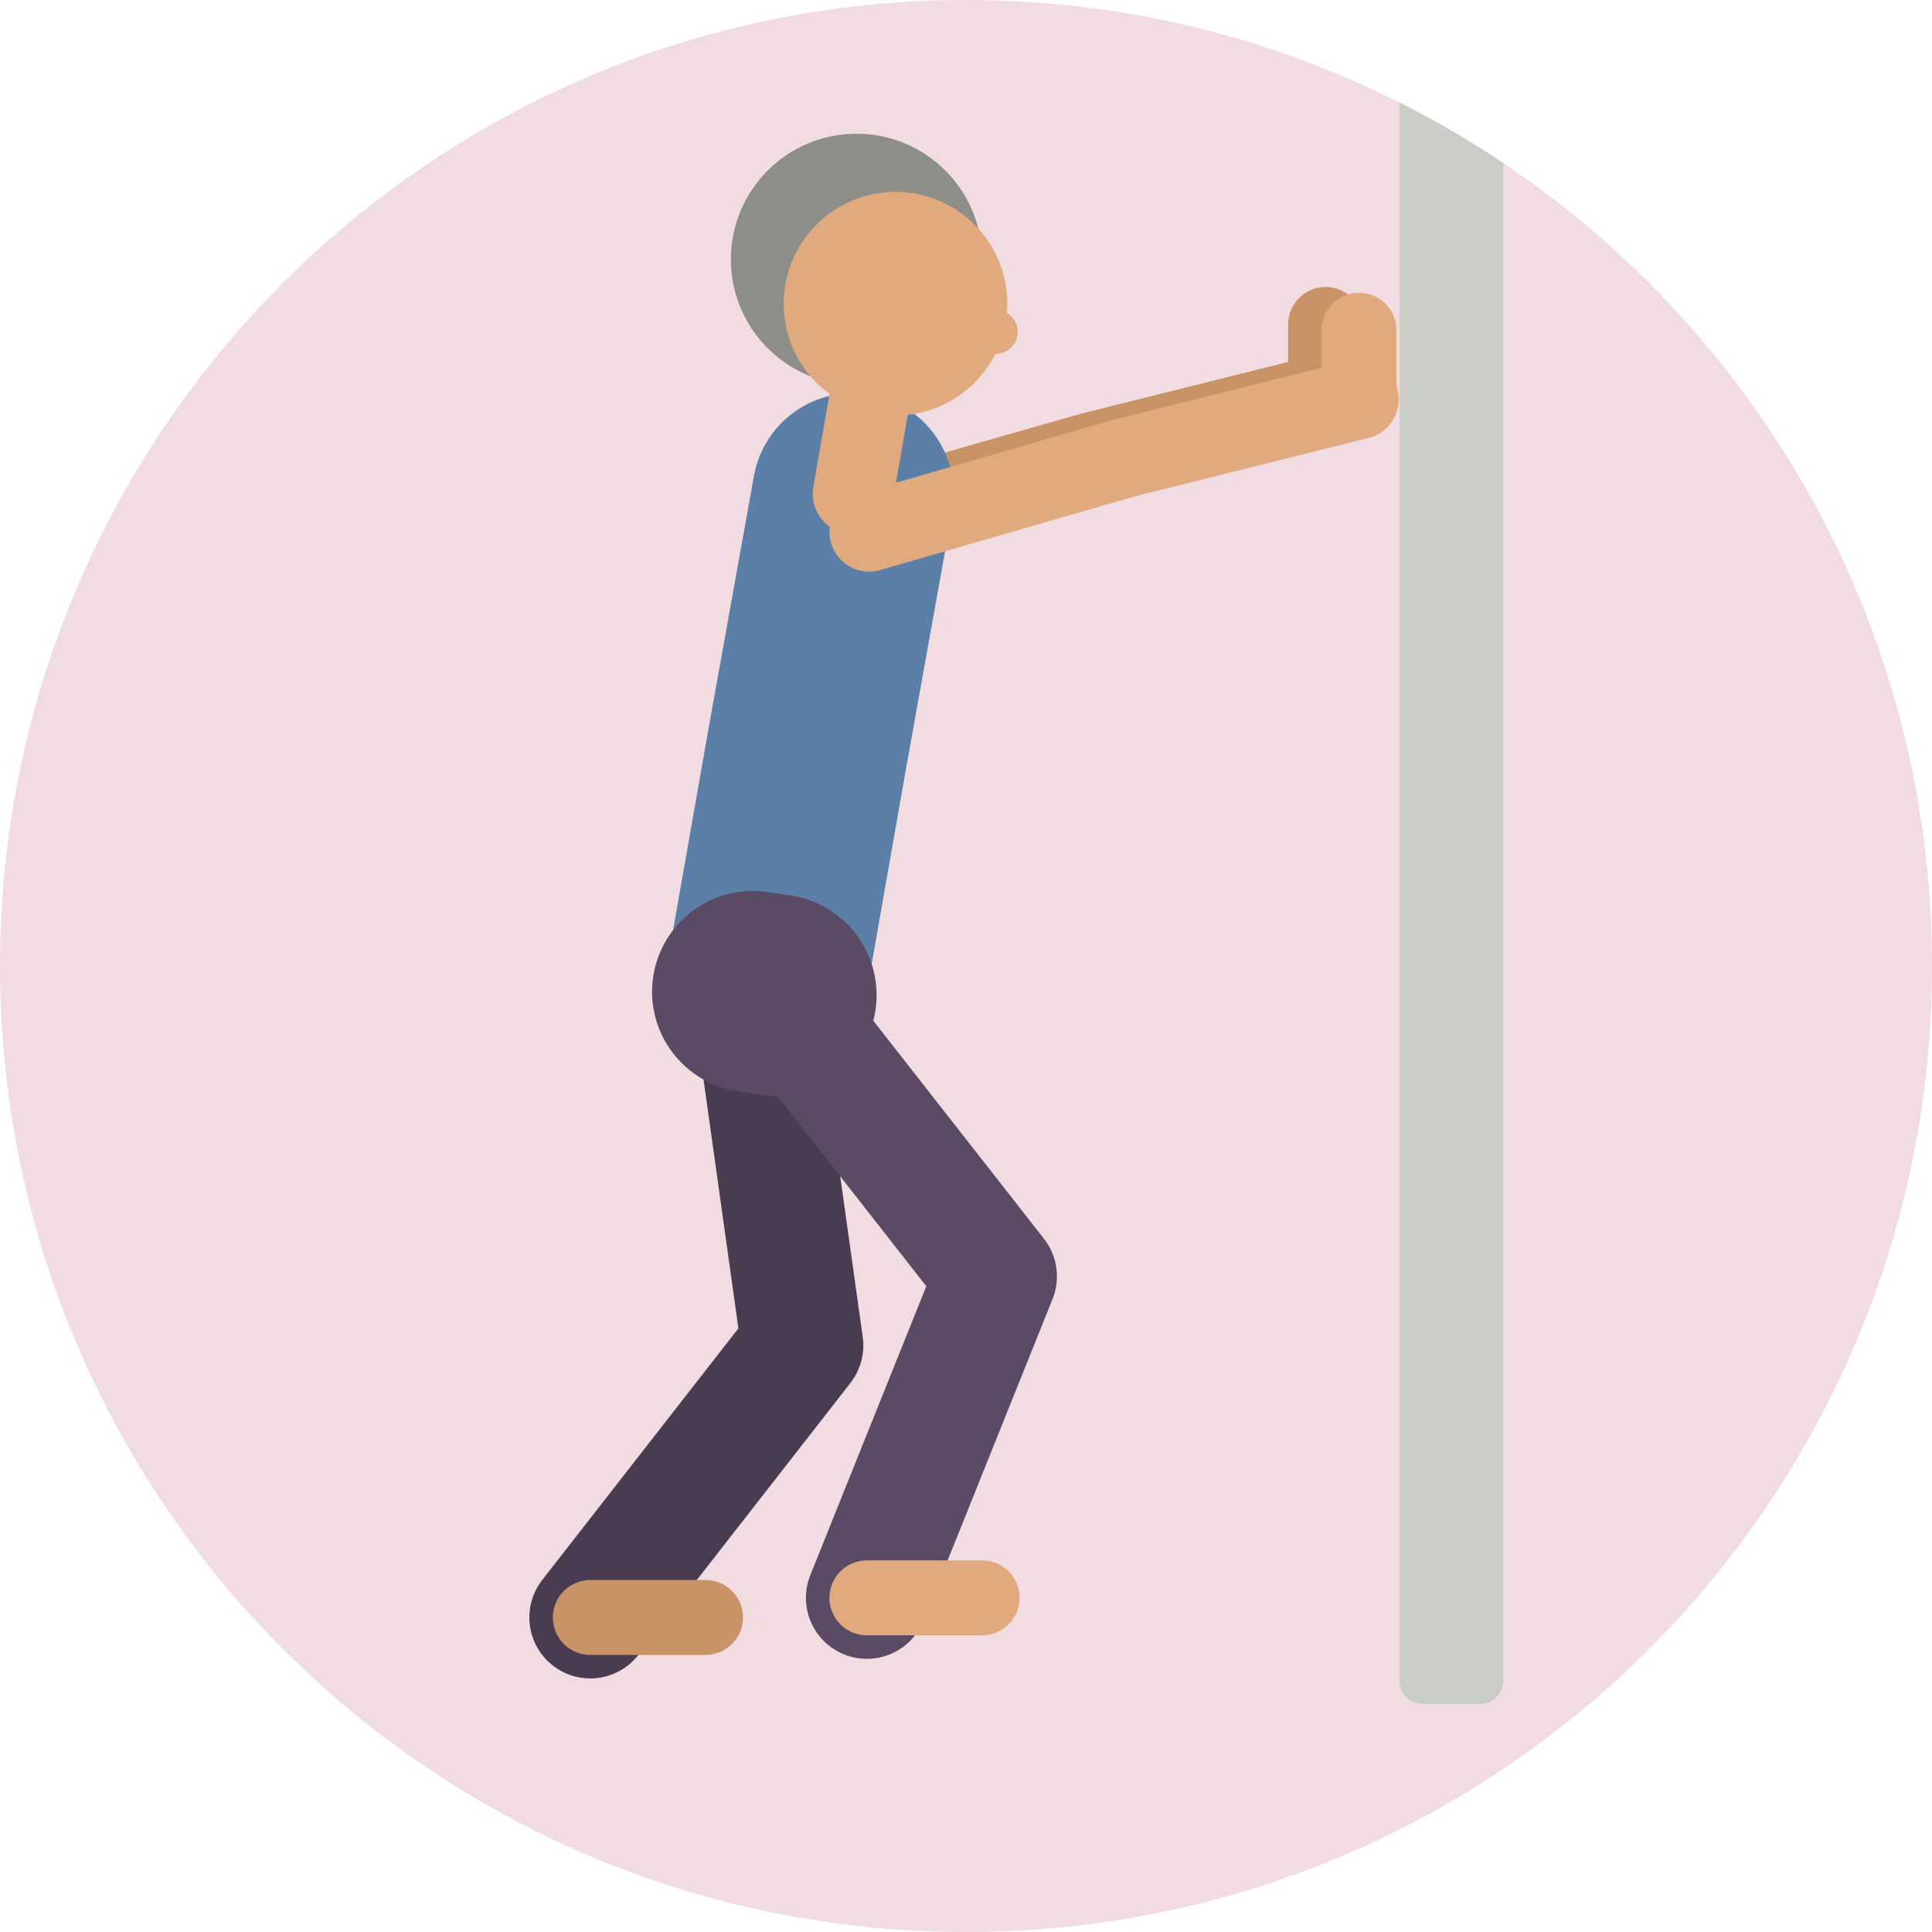
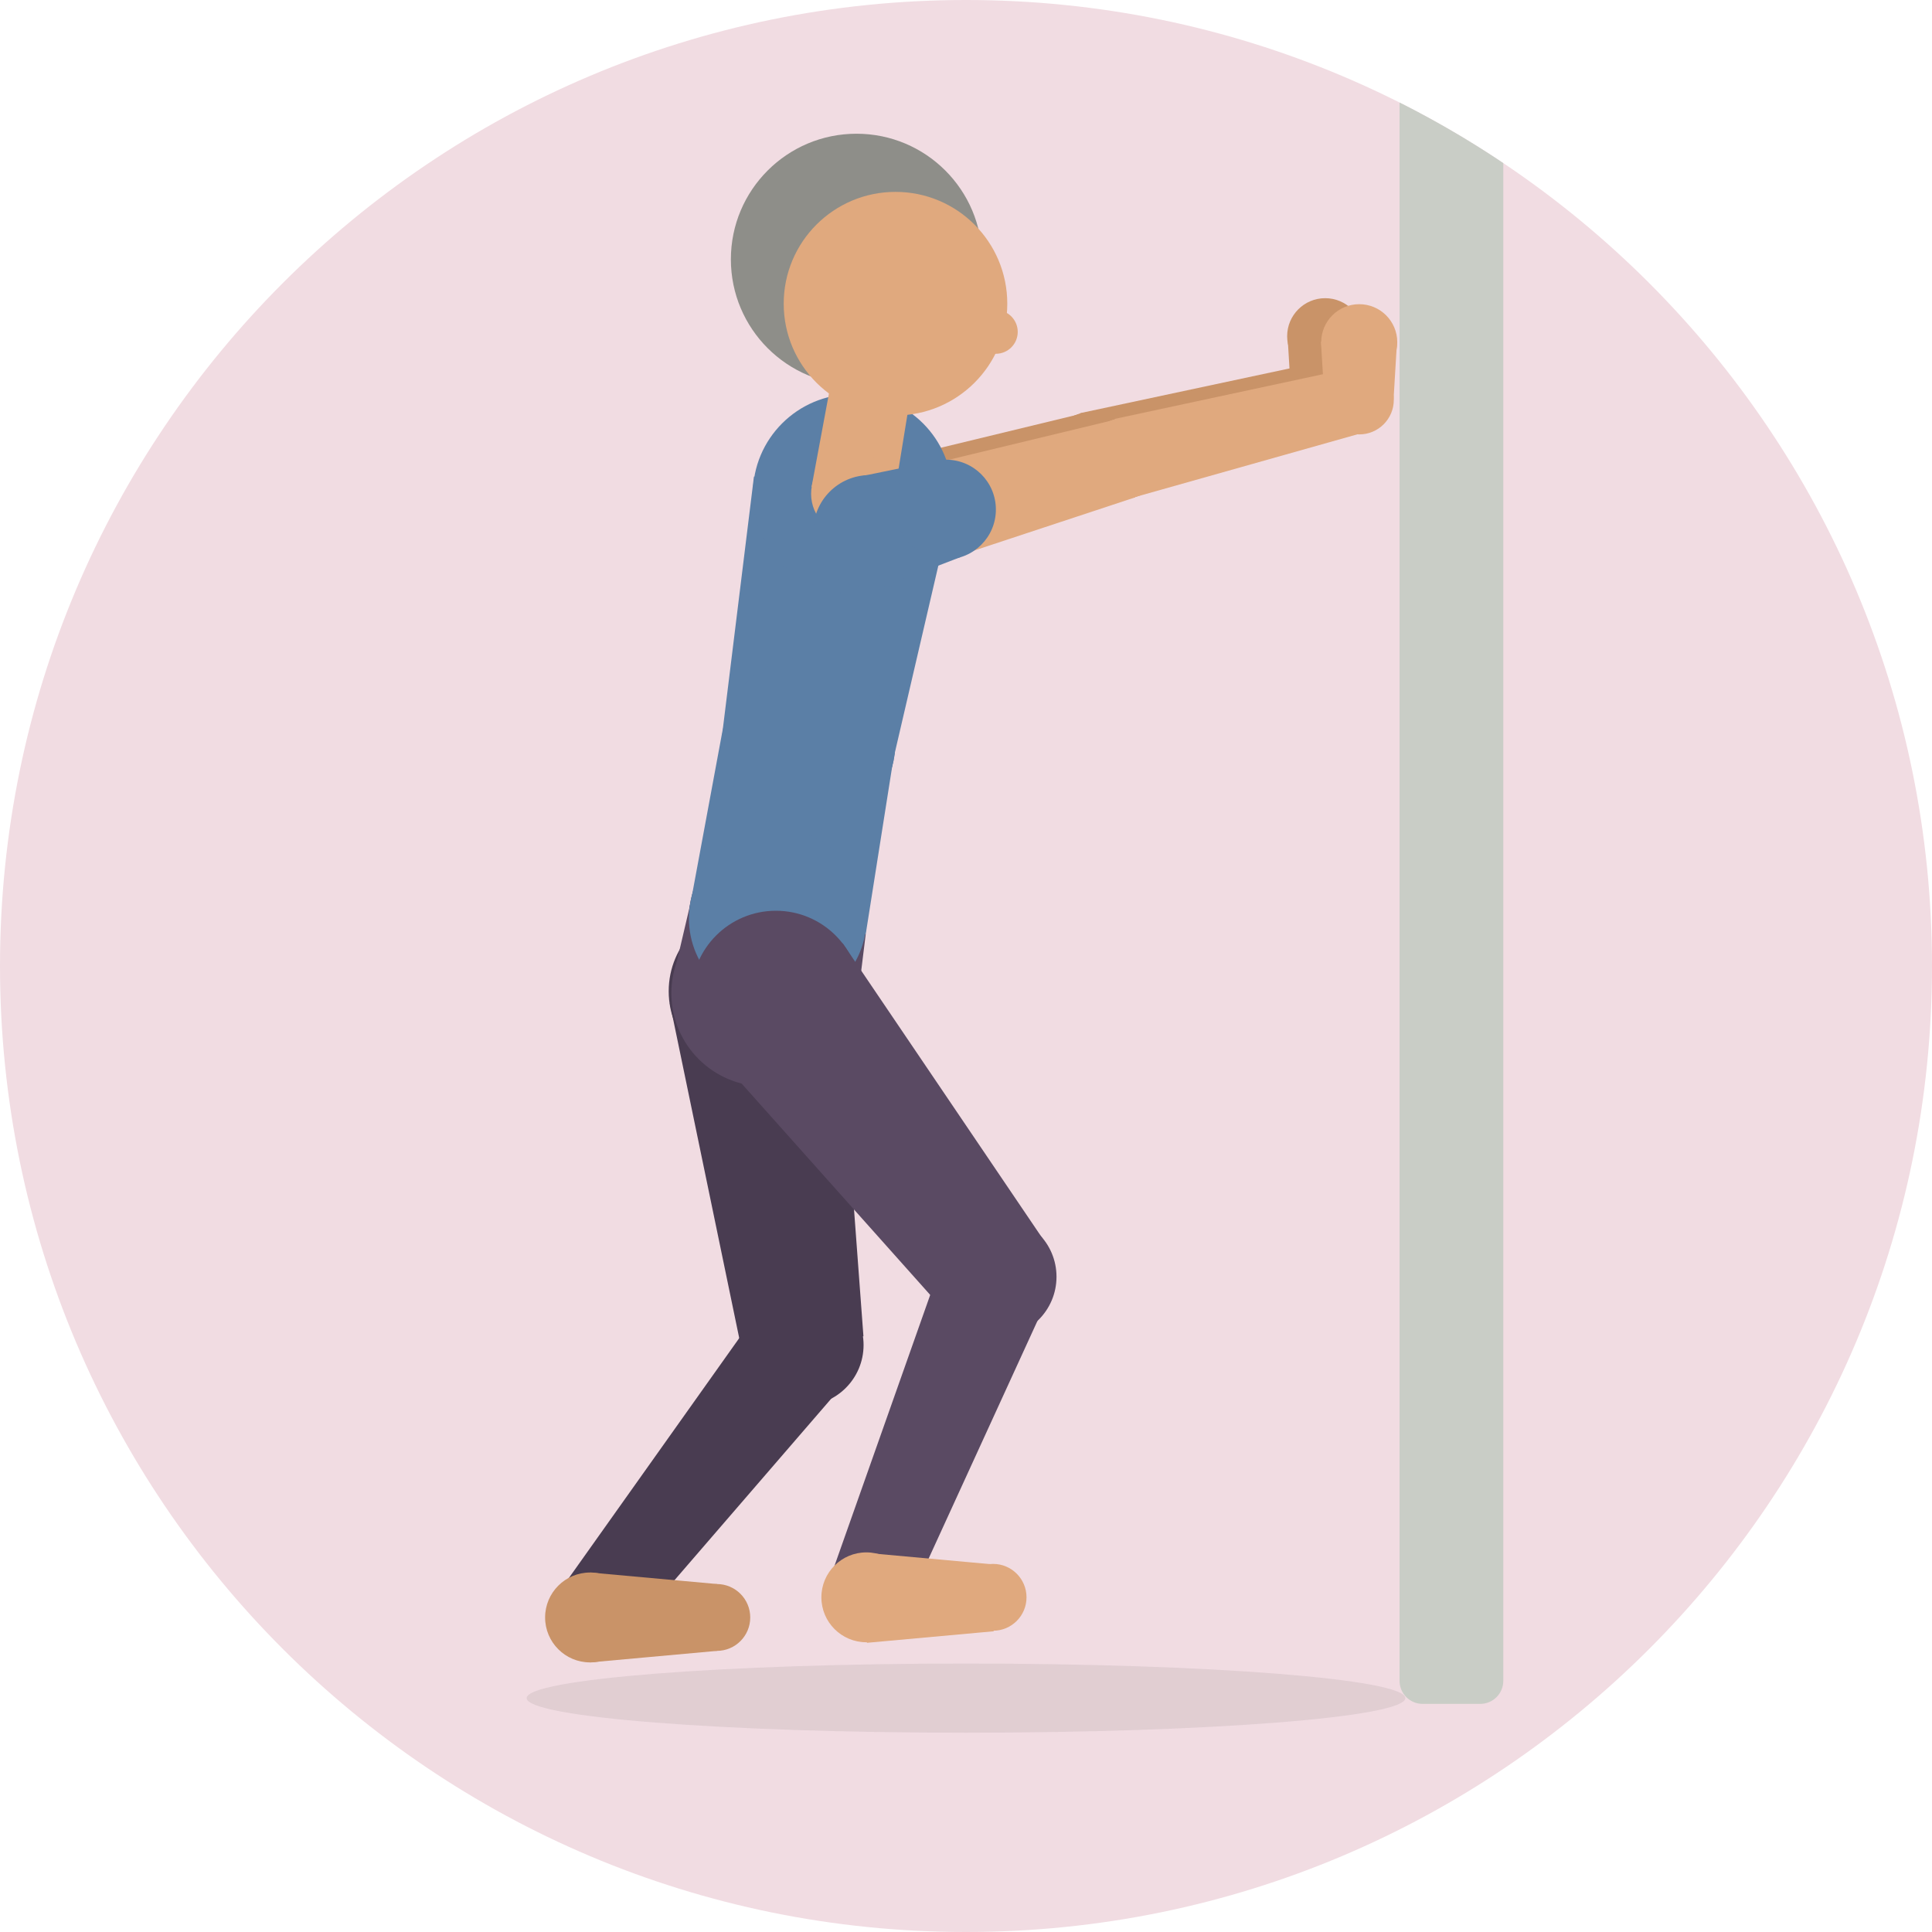
<svg xmlns="http://www.w3.org/2000/svg" viewBox="0 0 200 200" width="400" height="400" role="img" aria-label="Figure in profile with hands on a wall and both knees bent, back heel down.">
  <circle cx="100" cy="100" r="100" fill="#F1DCE2" />
  <clipPath id="cx3csve">
    <circle cx="100" cy="100" r="100" />
  </clipPath>
  <g clip-path="url(#cx3csve)">
    <g transform="translate(100.0 174.0) scale(1.193)">
+       <ellipse cx="0" cy="1.5" rx="38.122" ry="3" fill="#20211F" opacity="0.08" />
      <rect x="37.622" y="-176" width="9" height="178" rx="2" fill="#C9CDC6" />
-       <g stroke-linecap="round" stroke-linejoin="round" fill="none">
-         <path d="M-11.3 -100.3 L10.8 -106.6 L31.2 -111.7" stroke="#C99368" stroke-width="6.9" />
-         <path d="M31.2 -111.7 L31.2 -117.7" stroke="#C99368" stroke-width="6.5" />
-       </g>
-       <g stroke-linecap="round" stroke-linejoin="round" fill="none">
-         <path d="M-18.5 -59.8 L-14.2 -29.1 L-32.6 -5.5" stroke="#493C51" stroke-width="10.58" />
-         <path d="M-32.6 -5.5 L-22.6 -5.5" stroke="#C99368" stroke-width="6.5" />
-       </g>
-       <g stroke-linecap="round" stroke-linejoin="round" fill="none">
-         <path d="M-17.5 -59.7 L-13.7 -81.3 L-9.8 -103.0" stroke="#5B7FA6" stroke-width="17.48" />
-         <path d="M-18.5 -59.8 L-16.5 -59.5" stroke="#5A4A63" stroke-width="17.48" />
+       <g>
+         <g fill="#C99368">
+           <path d="M-10.1 -96.0 L11.7 -103.3 L9.8 -109.9 L-12.5 -104.5Z" />
+           <circle cx="-11.318" cy="-100.257" r="4.418" />
+           <circle cx="10.791" cy="-106.597" r="3.478" />
+         </g>
+         <g fill="#4C6D91">
+           <path d="M-10.0 -95.6 L-3.5 -98.0 L-5.9 -106.3 L-12.7 -105.0Z" />
+           <circle cx="-11.318" cy="-100.257" r="4.888" />
+           <circle cx="-4.685" cy="-102.159" r="4.324" />
+         </g>
+         <g fill="#C99368">
+           <path d="M11.6 -103.2 L31.8 -109.0 L30.5 -114.4 L9.9 -110.0Z" />
+           <circle cx="10.791" cy="-106.597" r="3.478" />
+           <circle cx="31.167" cy="-111.677" r="2.8" />
+         </g>
+         <g fill="#C99368">
+           <path d="M34.2 -111.7 L34.5 -116.7 L27.9 -116.7 L28.2 -111.7Z" />
+           <circle cx="31.167" cy="-111.677" r="3" />
+           <circle cx="31.167" cy="-116.677" r="3.3" />
+         </g>
      </g>
      <g>
-         <path d="M-9.8 -103.0 L-6.8 -120.2" stroke="#E0A97E" stroke-width="7" stroke-linecap="round" />
+         <g fill="#493C51">
+           <path d="M-18.0 -32.1 L-35.4 -7.6 L-29.9 -3.4 L-10.3 -26.1Z" />
+           <circle cx="-14.152" cy="-29.14" r="4.888" />
+           <circle cx="-32.622" cy="-5.5" r="3.478" />
+         </g>
+         <g fill="#493C51">
+           <path d="M-25.7 -58.8 L-19.4 -28.4 L-8.9 -29.9 L-11.2 -60.9Z" />
+           <circle cx="-18.466" cy="-59.839" r="7.332" />
+           <circle cx="-14.152" cy="-29.14" r="5.264" />
+         </g>
+         <g fill="#C99368">
+           <path d="M-32.6 -1.6 L-21.6 -2.6 L-21.6 -8.4 L-32.6 -9.4Z" />
+           <circle cx="-32.622" cy="-5.5" r="3.9" />
+           <circle cx="-21.622" cy="-5.5" r="2.9" />
+         </g>
+       </g>
+       <g>
+         <g fill="#5A4A63">
+           <path d="M-9.5 -58.3 L-8.7 -64.8 L-23.9 -67.5 L-25.4 -61.1Z" />
+           <circle cx="-17.481" cy="-59.665" r="8.084" />
+           <circle cx="-16.335" cy="-66.165" r="7.708" />
+         </g>
+         <g fill="#5B7FA6">
+           <path d="M-8.7 -64.8 L-6.3 -80.0 L-21.1 -82.6 L-23.9 -67.5Z" />
+           <circle cx="-16.335" cy="-66.165" r="7.708" />
+           <circle cx="-13.661" cy="-81.331" r="7.52" />
+         </g>
+         <g fill="#5B7FA6">
+           <path d="M-6.3 -80.0 L-1.3 -101.5 L-18.4 -104.5 L-21.1 -82.6Z" />
+           <circle cx="-13.661" cy="-81.331" r="7.52" />
+           <circle cx="-9.841" cy="-102.997" r="8.648" />
+         </g>
+       </g>
+       <g>
+         <g fill="#E0A97E">
+           <path d="M-6.3 -102.4 L-3.5 -119.6 L-10.2 -120.8 L-13.4 -103.6Z" />
+           <circle cx="-9.841" cy="-102.997" r="3.6" />
+           <circle cx="-6.802" cy="-120.231" r="3.4" />
+         </g>
        <circle cx="-9.502" cy="-123.347" r="10.9" fill="#8E8E89" />
        <circle cx="-6.118" cy="-119.501" r="9.7" fill="#E0A97E" />
        <circle cx="2.589" cy="-117.052" r="1.9" fill="#E0A97E" />
      </g>
-       <g stroke-linecap="round" stroke-linejoin="round" fill="none">
-         <path d="M-16.5 -59.5 L2.6 -35.1 L-8.6 -7.2" stroke="#5A4A63" stroke-width="10.58" />
-         <path d="M-8.6 -7.2 L1.4 -7.2" stroke="#E0A97E" stroke-width="6.5" />
+       <g>
+         <g fill="#5A4A63">
+           <path d="M-1.9 -36.9 L-11.9 -8.6 L-5.4 -5.9 L7.1 -33.2Z" />
+           <circle cx="2.589" cy="-35.063" r="4.888" />
+           <circle cx="-8.649" cy="-7.247" r="3.478" />
+         </g>
+         <g fill="#5A4A63">
+           <path d="M-22.3 -55.0 L-1.6 -31.8 L6.7 -38.3 L-10.7 -64.0Z" />
+           <circle cx="-16.497" cy="-59.491" r="7.332" />
+           <circle cx="2.589" cy="-35.063" r="5.264" />
+         </g>
+         <g fill="#E0A97E">
+           <path d="M-8.6 -3.3 L2.4 -4.3 L2.4 -10.1 L-8.6 -11.1Z" />
+           <circle cx="-8.649" cy="-7.247" r="3.9" />
+           <circle cx="2.351" cy="-7.247" r="2.9" />
+         </g>
      </g>
-       <g stroke-linecap="round" stroke-linejoin="round" fill="none">
-         <path d="M-8.4 -99.7 L13.7 -106.1 L34.1 -111.2" stroke="#E0A97E" stroke-width="6.9" />
-         <path d="M34.1 -111.2 L34.1 -117.2" stroke="#E0A97E" stroke-width="6.5" />
+       <g>
+         <g fill="#E0A97E">
+           <path d="M-7.1 -95.5 L14.7 -102.7 L12.8 -109.4 L-9.6 -104.0Z" />
+           <circle cx="-8.364" cy="-99.736" r="4.418" />
+           <circle cx="13.745" cy="-106.076" r="3.478" />
+         </g>
+         <g fill="#5B7FA6">
+           <path d="M-7.0 -95.0 L-0.5 -97.5 L-2.9 -105.8 L-9.7 -104.4Z" />
+           <circle cx="-8.364" cy="-99.736" r="4.888" />
+           <circle cx="-1.731" cy="-101.638" r="4.324" />
+         </g>
+         <g fill="#E0A97E">
+           <path d="M14.6 -102.7 L34.8 -108.4 L33.4 -113.9 L12.9 -109.5Z" />
+           <circle cx="13.745" cy="-106.076" r="3.478" />
+           <circle cx="34.122" cy="-111.156" r="2.8" />
+         </g>
+         <g fill="#E0A97E">
+           <path d="M37.1 -111.2 L37.4 -116.2 L30.8 -116.2 L31.1 -111.2Z" />
+           <circle cx="34.122" cy="-111.156" r="3" />
+           <circle cx="34.122" cy="-116.156" r="3.3" />
+         </g>
      </g>
    </g>
  </g>
</svg>
